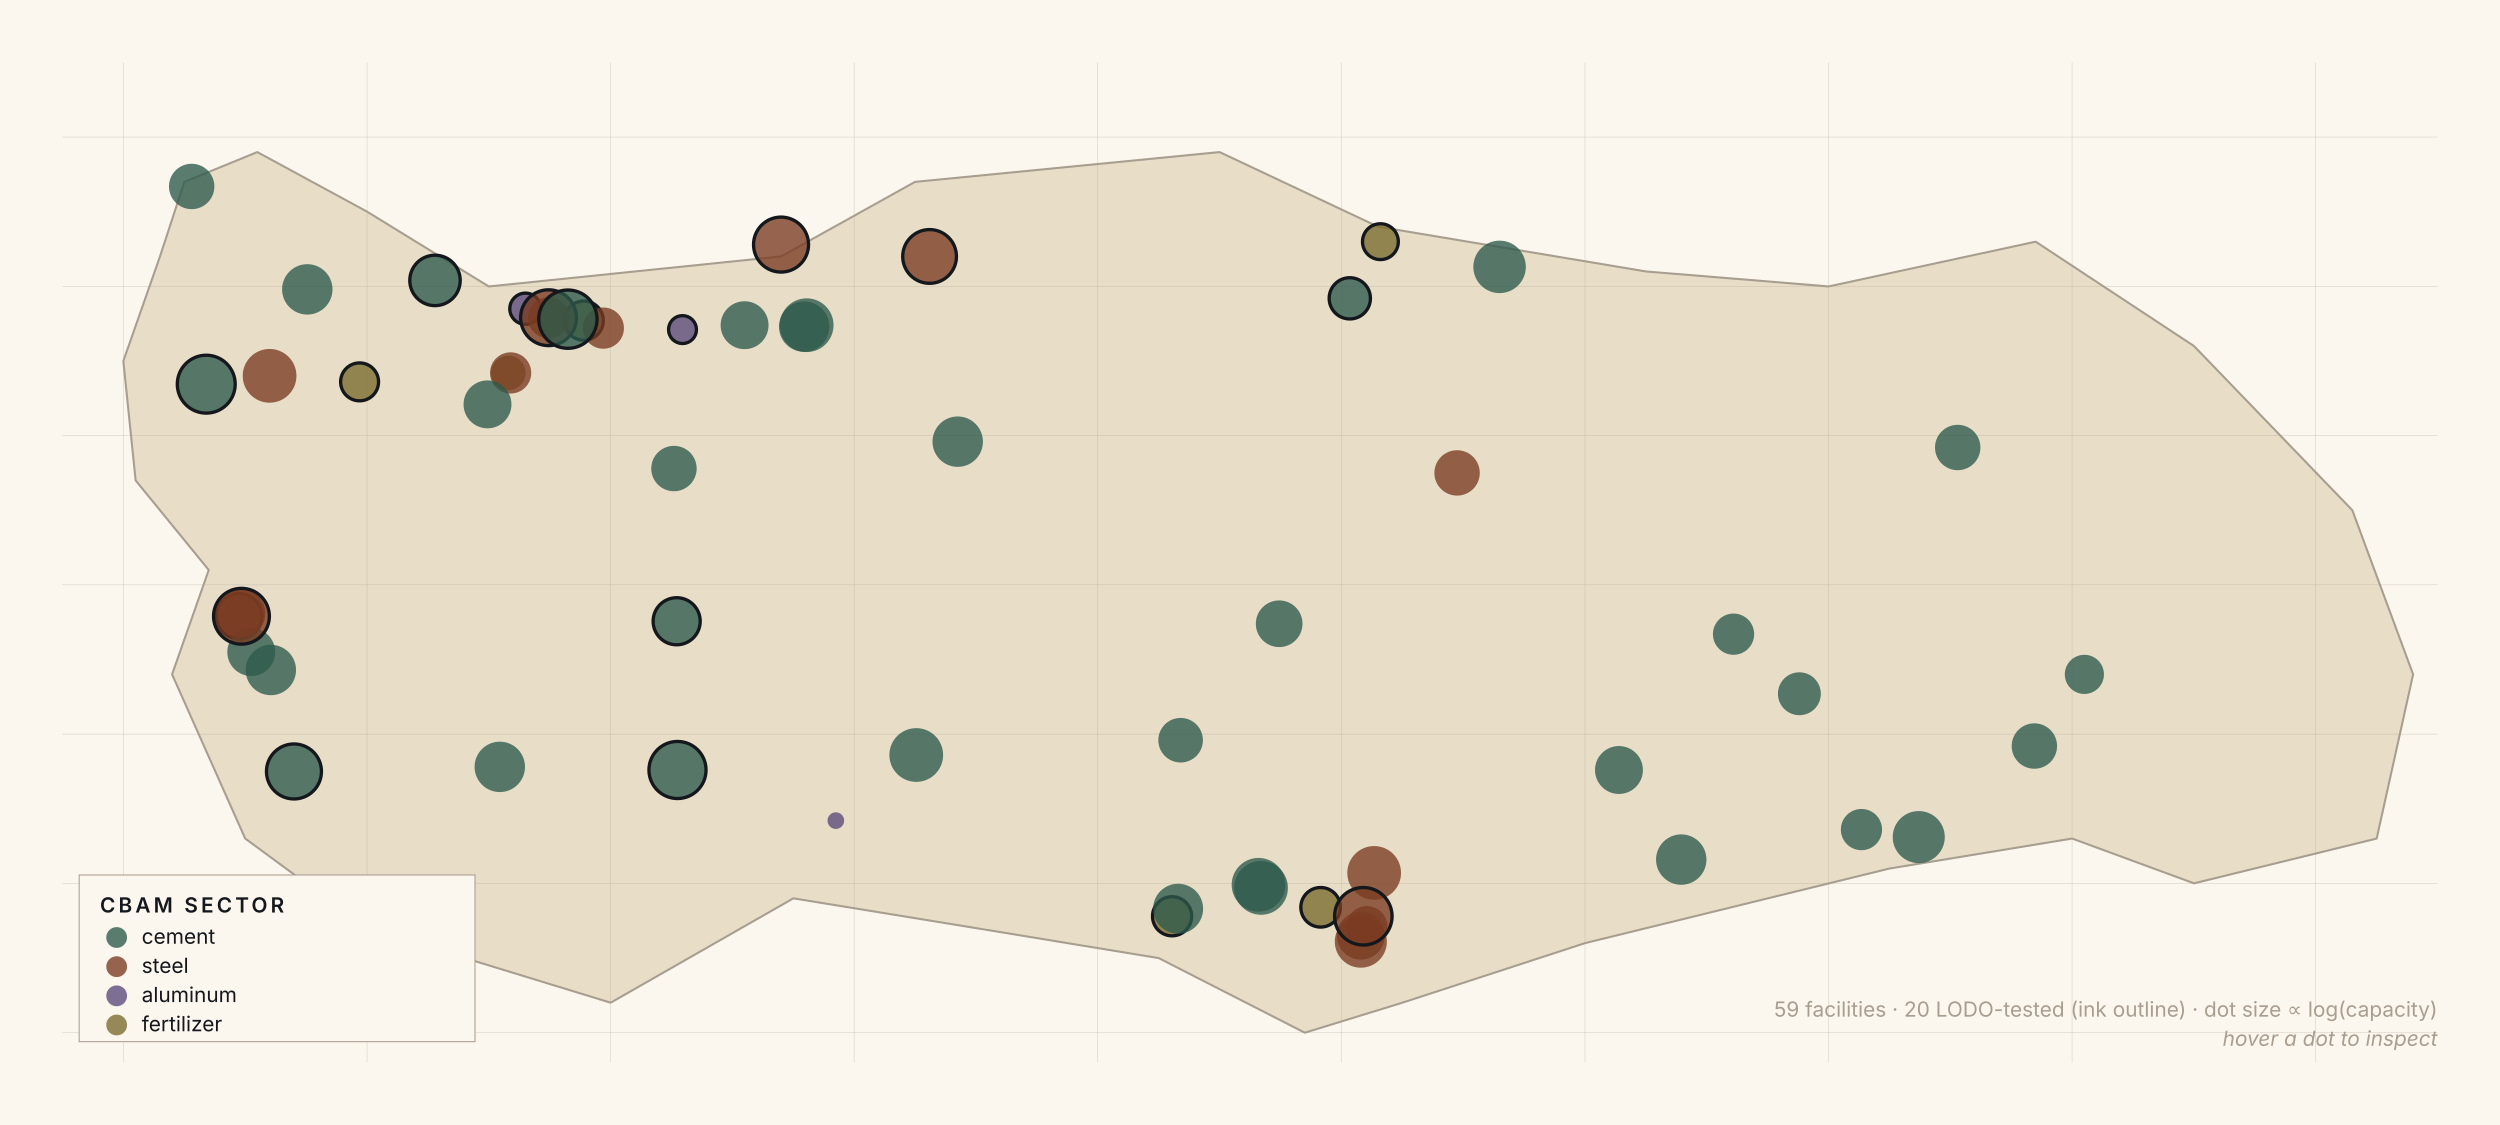
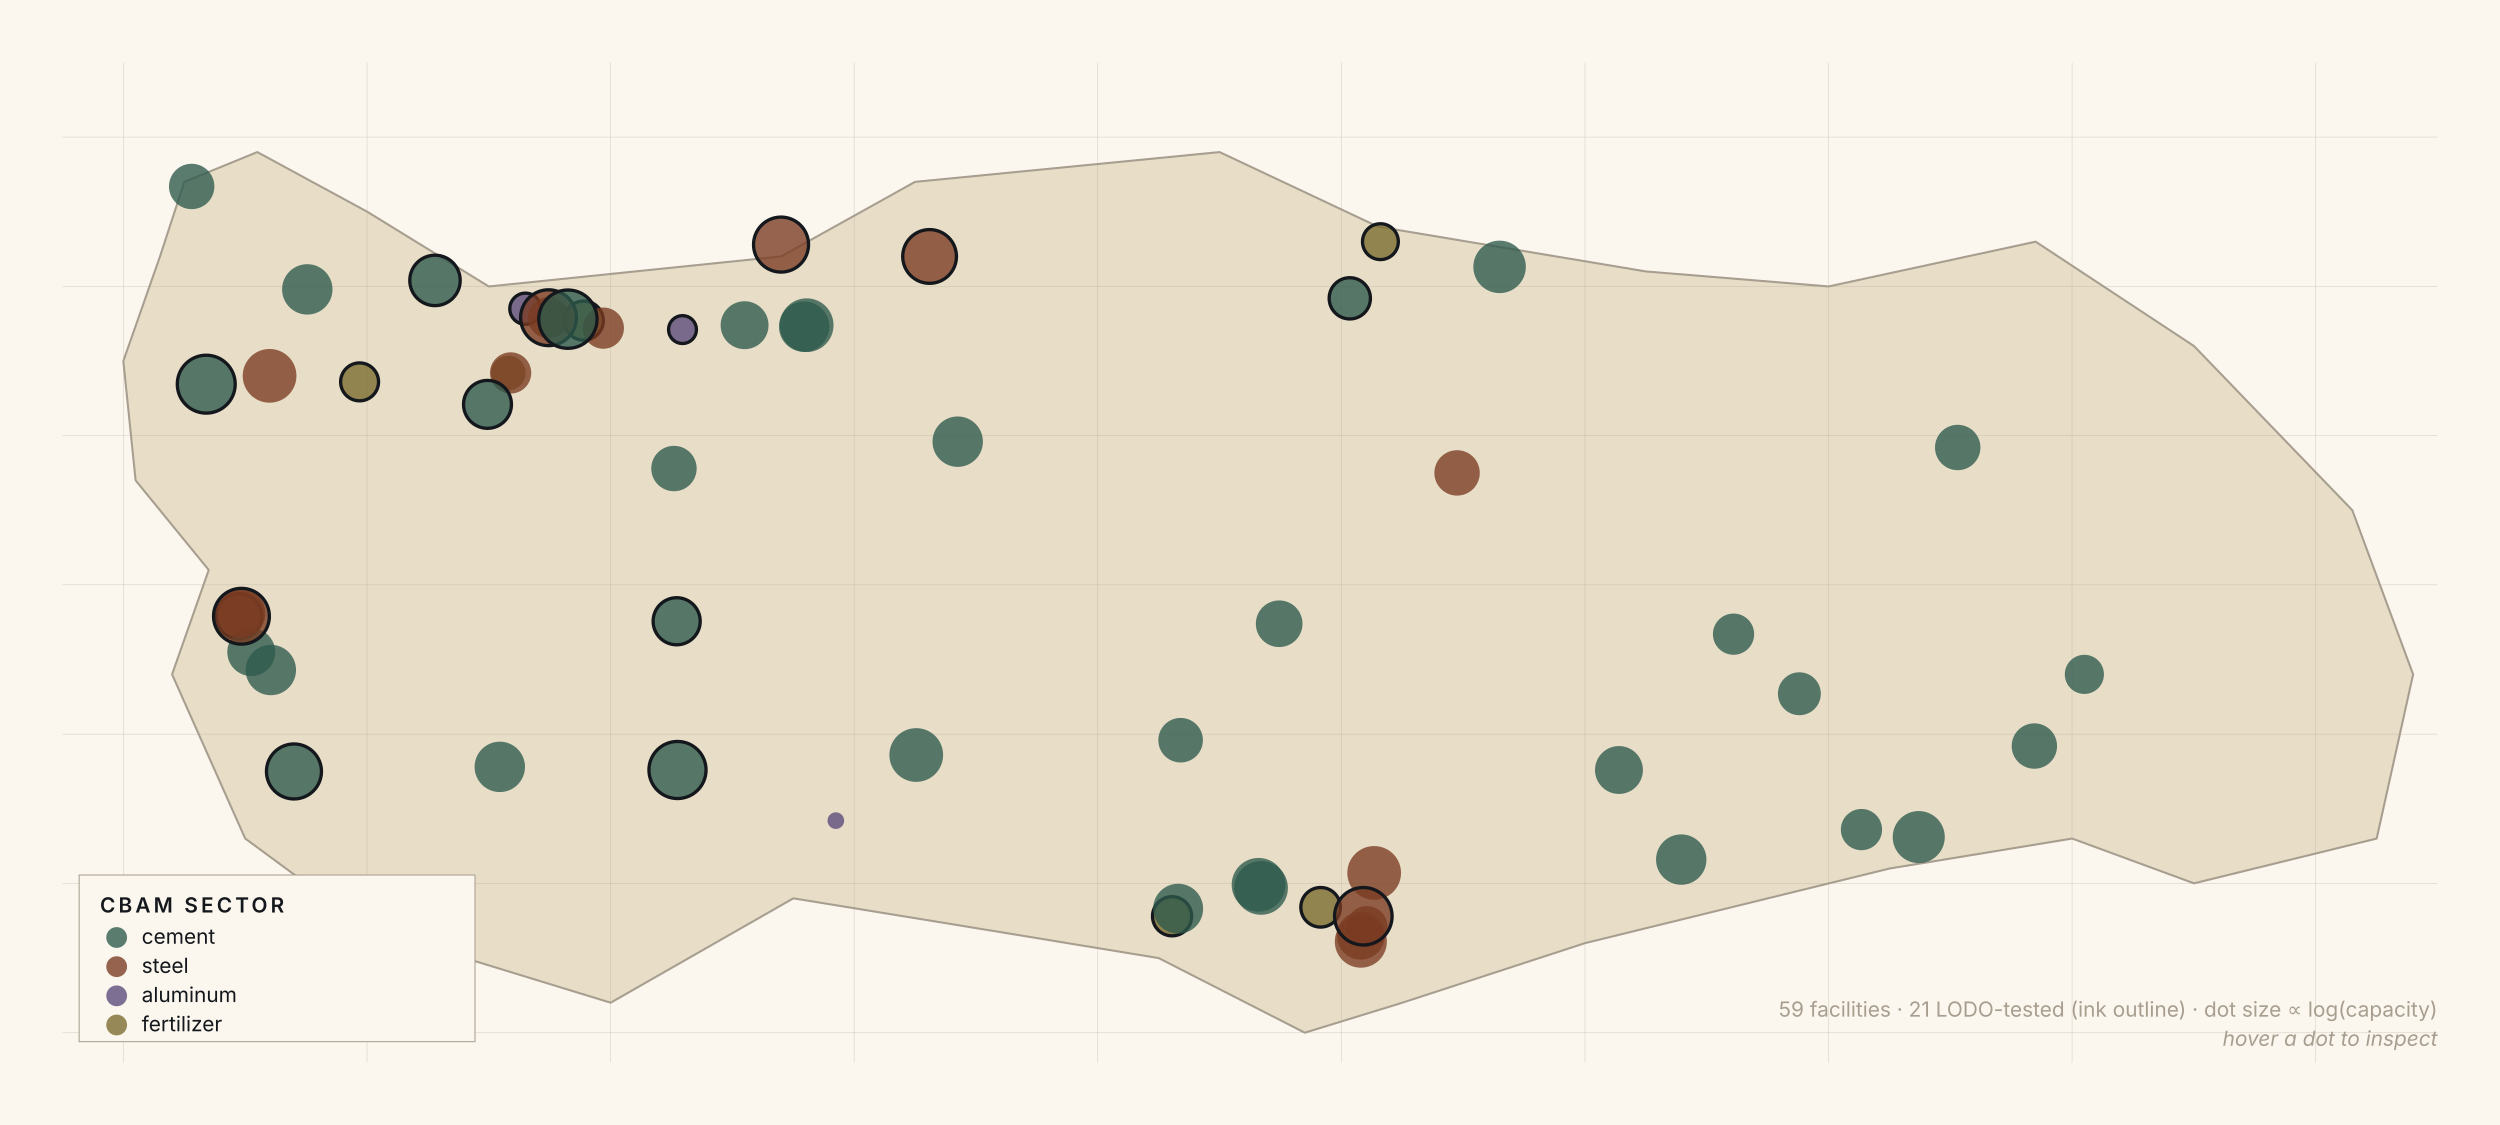
<svg xmlns="http://www.w3.org/2000/svg" viewBox="0 0 1200 540" style="font-family:-apple-system, system-ui, sans-serif; background:#fbf7ee; max-width:100%; height:auto;">
  <rect x="0" y="0" width="1200" height="540" fill="#fbf7ee" />
  <polygon points="123.5,73.0 176.2,101.6 234.6,137.5 374.9,123.1 439.2,87.3 585.4,73.0 661.4,108.8 790.0,130.3 877.7,137.5 977.1,116.0 1053.1,166.1 1129.1,244.9 1158.3,323.7 1140.8,402.5 1053.1,424.0 994.6,402.5 906.9,416.9 760.8,452.7 673.1,481.3 626.3,495.7 556.2,459.9 468.5,445.5 380.8,431.2 293.1,481.3 176.2,445.5 117.7,402.5 82.6,323.7 100.2,273.6 65.1,230.6 59.2,173.3 76.8,123.1 88.5,87.3" fill="#e8dec8" stroke="#a89e90" stroke-width="1" stroke-linejoin="round" />
  <line x1="30" y1="495.7" x2="1170" y2="495.7" stroke="#a89e90" stroke-width="0.3" opacity="0.4" />
  <line x1="30" y1="424.0" x2="1170" y2="424.0" stroke="#a89e90" stroke-width="0.3" opacity="0.4" />
  <line x1="30" y1="352.4" x2="1170" y2="352.4" stroke="#a89e90" stroke-width="0.3" opacity="0.4" />
  <line x1="30" y1="280.7" x2="1170" y2="280.7" stroke="#a89e90" stroke-width="0.3" opacity="0.4" />
  <line x1="30" y1="209.1" x2="1170" y2="209.1" stroke="#a89e90" stroke-width="0.3" opacity="0.4" />
  <line x1="30" y1="137.5" x2="1170" y2="137.5" stroke="#a89e90" stroke-width="0.3" opacity="0.4" />
  <line x1="30" y1="65.8" x2="1170" y2="65.8" stroke="#a89e90" stroke-width="0.3" opacity="0.4" />
  <line x1="59.2" y1="30" x2="59.2" y2="510" stroke="#a89e90" stroke-width="0.3" opacity="0.4" />
  <line x1="176.2" y1="30" x2="176.2" y2="510" stroke="#a89e90" stroke-width="0.3" opacity="0.4" />
  <line x1="293.1" y1="30" x2="293.1" y2="510" stroke="#a89e90" stroke-width="0.3" opacity="0.4" />
  <line x1="410.0" y1="30" x2="410.0" y2="510" stroke="#a89e90" stroke-width="0.3" opacity="0.4" />
  <line x1="526.9" y1="30" x2="526.9" y2="510" stroke="#a89e90" stroke-width="0.3" opacity="0.4" />
  <line x1="643.8" y1="30" x2="643.8" y2="510" stroke="#a89e90" stroke-width="0.3" opacity="0.4" />
  <line x1="760.8" y1="30" x2="760.8" y2="510" stroke="#a89e90" stroke-width="0.3" opacity="0.4" />
  <line x1="877.7" y1="30" x2="877.7" y2="510" stroke="#a89e90" stroke-width="0.3" opacity="0.4" />
  <line x1="994.6" y1="30" x2="994.6" y2="510" stroke="#a89e90" stroke-width="0.3" opacity="0.4" />
  <line x1="1111.5" y1="30" x2="1111.5" y2="510" stroke="#a89e90" stroke-width="0.3" opacity="0.4" />
  <circle cx="401.2" cy="393.9" r="4.0" fill="#5a4a7a" fill-opacity="0.78" stroke="none" stroke-width="0" />
  <circle cx="327.6" cy="158.2" r="6.7" fill="#5a4a7a" fill-opacity="0.78" stroke="#14181d" stroke-width="1.6" />
  <circle cx="252.2" cy="148.2" r="7.5" fill="#5a4a7a" fill-opacity="0.78" stroke="#14181d" stroke-width="1.6" />
  <circle cx="244.0" cy="179.0" r="8.3" fill="#7a6a2d" fill-opacity="0.78" stroke="none" stroke-width="0" />
  <circle cx="662.6" cy="116.0" r="8.6" fill="#7a6a2d" fill-opacity="0.78" stroke="#14181d" stroke-width="1.6" />
  <circle cx="172.6" cy="183.3" r="9.1" fill="#7a6a2d" fill-opacity="0.78" stroke="#14181d" stroke-width="1.6" />
  <circle cx="1000.5" cy="323.7" r="9.4" fill="#2d5a4c" fill-opacity="0.78" stroke="none" stroke-width="0" />
  <circle cx="280.2" cy="153.9" r="9.4" fill="#7a6a2d" fill-opacity="0.78" stroke="#14181d" stroke-width="1.6" />
  <circle cx="562.6" cy="439.8" r="9.4" fill="#7a6a2d" fill-opacity="0.78" stroke="#14181d" stroke-width="1.6" />
  <circle cx="633.9" cy="435.5" r="9.5" fill="#7a6a2d" fill-opacity="0.78" stroke="#14181d" stroke-width="1.6" />
  <circle cx="647.9" cy="143.2" r="9.9" fill="#2d5a4c" fill-opacity="0.78" stroke="#14181d" stroke-width="1.6" />
  <circle cx="893.5" cy="398.2" r="9.9" fill="#2d5a4c" fill-opacity="0.78" stroke="none" stroke-width="0" />
  <circle cx="832.1" cy="304.4" r="9.9" fill="#2d5a4c" fill-opacity="0.78" stroke="none" stroke-width="0" />
  <circle cx="245.1" cy="179.0" r="9.9" fill="#7a3b22" fill-opacity="0.78" stroke="none" stroke-width="0" />
  <circle cx="263.3" cy="152.5" r="9.9" fill="#7a3b22" fill-opacity="0.78" stroke="none" stroke-width="0" />
  <circle cx="289.6" cy="157.5" r="9.9" fill="#7a3b22" fill-opacity="0.78" stroke="none" stroke-width="0" />
  <circle cx="656.1" cy="444.8" r="9.9" fill="#7a3b22" fill-opacity="0.78" stroke="none" stroke-width="0" />
  <circle cx="863.7" cy="333.0" r="10.3" fill="#2d5a4c" fill-opacity="0.78" stroke="none" stroke-width="0" />
  <circle cx="566.7" cy="355.3" r="10.7" fill="#2d5a4c" fill-opacity="0.78" stroke="none" stroke-width="0" />
  <circle cx="323.5" cy="224.9" r="10.9" fill="#2d5a4c" fill-opacity="0.78" stroke="none" stroke-width="0" />
  <circle cx="976.5" cy="358.1" r="10.9" fill="#2d5a4c" fill-opacity="0.78" stroke="none" stroke-width="0" />
  <circle cx="92.0" cy="89.5" r="10.9" fill="#2d5a4c" fill-opacity="0.78" stroke="none" stroke-width="0" />
  <circle cx="939.7" cy="214.8" r="10.9" fill="#2d5a4c" fill-opacity="0.78" stroke="none" stroke-width="0" />
  <circle cx="699.4" cy="227.0" r="10.9" fill="#7a3b22" fill-opacity="0.78" stroke="none" stroke-width="0" />
  <circle cx="114.8" cy="295.8" r="10.9" fill="#7a3b22" fill-opacity="0.78" stroke="#14181d" stroke-width="1.6" />
  <circle cx="614.0" cy="299.4" r="11.2" fill="#2d5a4c" fill-opacity="0.78" stroke="none" stroke-width="0" />
  <circle cx="324.8" cy="298.2" r="11.3" fill="#2d5a4c" fill-opacity="0.78" stroke="#14181d" stroke-width="1.6" />
  <circle cx="357.4" cy="156.1" r="11.5" fill="#2d5a4c" fill-opacity="0.78" stroke="none" stroke-width="0" />
-   <circle cx="234.0" cy="194.1" r="11.5" fill="#2d5a4c" fill-opacity="0.78" stroke="none" stroke-width="0" />
+   <circle cx="234.0" cy="194.1" r="11.5" fill="#2d5a4c" fill-opacity="0.78" stroke="#14181d" stroke-width="1.6" />
  <circle cx="120.6" cy="313.0" r="11.5" fill="#2d5a4c" fill-opacity="0.78" stroke="none" stroke-width="0" />
  <circle cx="777.1" cy="369.6" r="11.5" fill="#2d5a4c" fill-opacity="0.78" stroke="none" stroke-width="0" />
  <circle cx="653.2" cy="449.1" r="11.5" fill="#7a3b22" fill-opacity="0.78" stroke="none" stroke-width="0" />
  <circle cx="115.9" cy="294.4" r="11.5" fill="#7a3b22" fill-opacity="0.78" stroke="none" stroke-width="0" />
  <circle cx="565.5" cy="436.2" r="12.0" fill="#2d5a4c" fill-opacity="0.78" stroke="none" stroke-width="0" />
  <circle cx="208.8" cy="134.6" r="12.1" fill="#2d5a4c" fill-opacity="0.78" stroke="#14181d" stroke-width="1.6" />
  <circle cx="459.7" cy="212.0" r="12.1" fill="#2d5a4c" fill-opacity="0.78" stroke="none" stroke-width="0" />
  <circle cx="807.0" cy="412.6" r="12.1" fill="#2d5a4c" fill-opacity="0.78" stroke="none" stroke-width="0" />
  <circle cx="147.5" cy="138.9" r="12.1" fill="#2d5a4c" fill-opacity="0.78" stroke="none" stroke-width="0" />
  <circle cx="130.0" cy="321.6" r="12.1" fill="#2d5a4c" fill-opacity="0.78" stroke="none" stroke-width="0" />
  <circle cx="239.9" cy="368.1" r="12.1" fill="#2d5a4c" fill-opacity="0.78" stroke="none" stroke-width="0" />
  <circle cx="386.0" cy="156.8" r="12.1" fill="#2d5a4c" fill-opacity="0.78" stroke="none" stroke-width="0" />
  <circle cx="921.0" cy="401.8" r="12.5" fill="#2d5a4c" fill-opacity="0.78" stroke="none" stroke-width="0" />
  <circle cx="653.2" cy="452.0" r="12.5" fill="#7a3b22" fill-opacity="0.78" stroke="none" stroke-width="0" />
  <circle cx="719.8" cy="128.1" r="12.6" fill="#2d5a4c" fill-opacity="0.78" stroke="none" stroke-width="0" />
  <circle cx="387.2" cy="156.1" r="12.9" fill="#2d5a4c" fill-opacity="0.78" stroke="none" stroke-width="0" />
  <circle cx="604.1" cy="424.7" r="12.9" fill="#2d5a4c" fill-opacity="0.78" stroke="none" stroke-width="0" />
  <circle cx="439.8" cy="362.4" r="12.9" fill="#2d5a4c" fill-opacity="0.78" stroke="none" stroke-width="0" />
  <circle cx="605.3" cy="426.2" r="12.9" fill="#2d5a4c" fill-opacity="0.78" stroke="none" stroke-width="0" />
  <circle cx="659.6" cy="419.0" r="12.9" fill="#7a3b22" fill-opacity="0.78" stroke="none" stroke-width="0" />
  <circle cx="129.4" cy="180.4" r="12.9" fill="#7a3b22" fill-opacity="0.78" stroke="none" stroke-width="0" />
  <circle cx="446.2" cy="123.1" r="12.9" fill="#7a3b22" fill-opacity="0.78" stroke="#14181d" stroke-width="1.6" />
  <circle cx="374.9" cy="117.4" r="13.2" fill="#7a3b22" fill-opacity="0.78" stroke="#14181d" stroke-width="1.6" />
  <circle cx="141.1" cy="370.3" r="13.2" fill="#2d5a4c" fill-opacity="0.78" stroke="#14181d" stroke-width="1.6" />
  <circle cx="263.3" cy="152.5" r="13.4" fill="#7a3b22" fill-opacity="0.78" stroke="#14181d" stroke-width="1.6" />
  <circle cx="115.9" cy="295.8" r="13.4" fill="#7a3b22" fill-opacity="0.78" stroke="#14181d" stroke-width="1.6" />
  <circle cx="325.2" cy="369.6" r="13.7" fill="#2d5a4c" fill-opacity="0.78" stroke="#14181d" stroke-width="1.6" />
  <circle cx="654.4" cy="439.8" r="13.8" fill="#7a3b22" fill-opacity="0.78" stroke="#14181d" stroke-width="1.6" />
  <circle cx="99.0" cy="184.4" r="13.9" fill="#2d5a4c" fill-opacity="0.78" stroke="#14181d" stroke-width="1.6" />
  <circle cx="272.6" cy="153.2" r="14.0" fill="#2d5a4c" fill-opacity="0.78" stroke="#14181d" stroke-width="1.6" />
  <rect x="38" y="420" width="190" height="80" fill="#fbf7ee" stroke="#a89e90" stroke-width="0.5" />
  <text x="48" y="438" font-size="10" letter-spacing="0.15em" fill="#14181d" font-weight="600">CBAM SECTOR</text>
  <circle cx="56" cy="450" r="5" fill="#2d5a4c" fill-opacity="0.78" />
  <text x="68" y="453" font-size="10" fill="#14181d">cement</text>
  <circle cx="56" cy="464" r="5" fill="#7a3b22" fill-opacity="0.78" />
  <text x="68" y="467" font-size="10" fill="#14181d">steel</text>
  <circle cx="56" cy="478" r="5" fill="#5a4a7a" fill-opacity="0.78" />
  <text x="68" y="481" font-size="10" fill="#14181d">aluminum</text>
  <circle cx="56" cy="492" r="5" fill="#7a6a2d" fill-opacity="0.78" />
  <text x="68" y="495" font-size="10" fill="#14181d">fertilizer</text>
-   <text x="1170" y="488" text-anchor="end" font-size="10" fill="#a89e90">59 facilities · 20 LODO-tested (ink outline) · dot size ∝ log(capacity)</text>
+   <text x="1170" y="488" text-anchor="end" font-size="10" fill="#a89e90">59 facilities · 21 LODO-tested (ink outline) · dot size ∝ log(capacity)</text>
  <text x="1170" y="502" text-anchor="end" font-size="10" fill="#a89e90" font-style="italic">hover a dot to inspect</text>
</svg>
